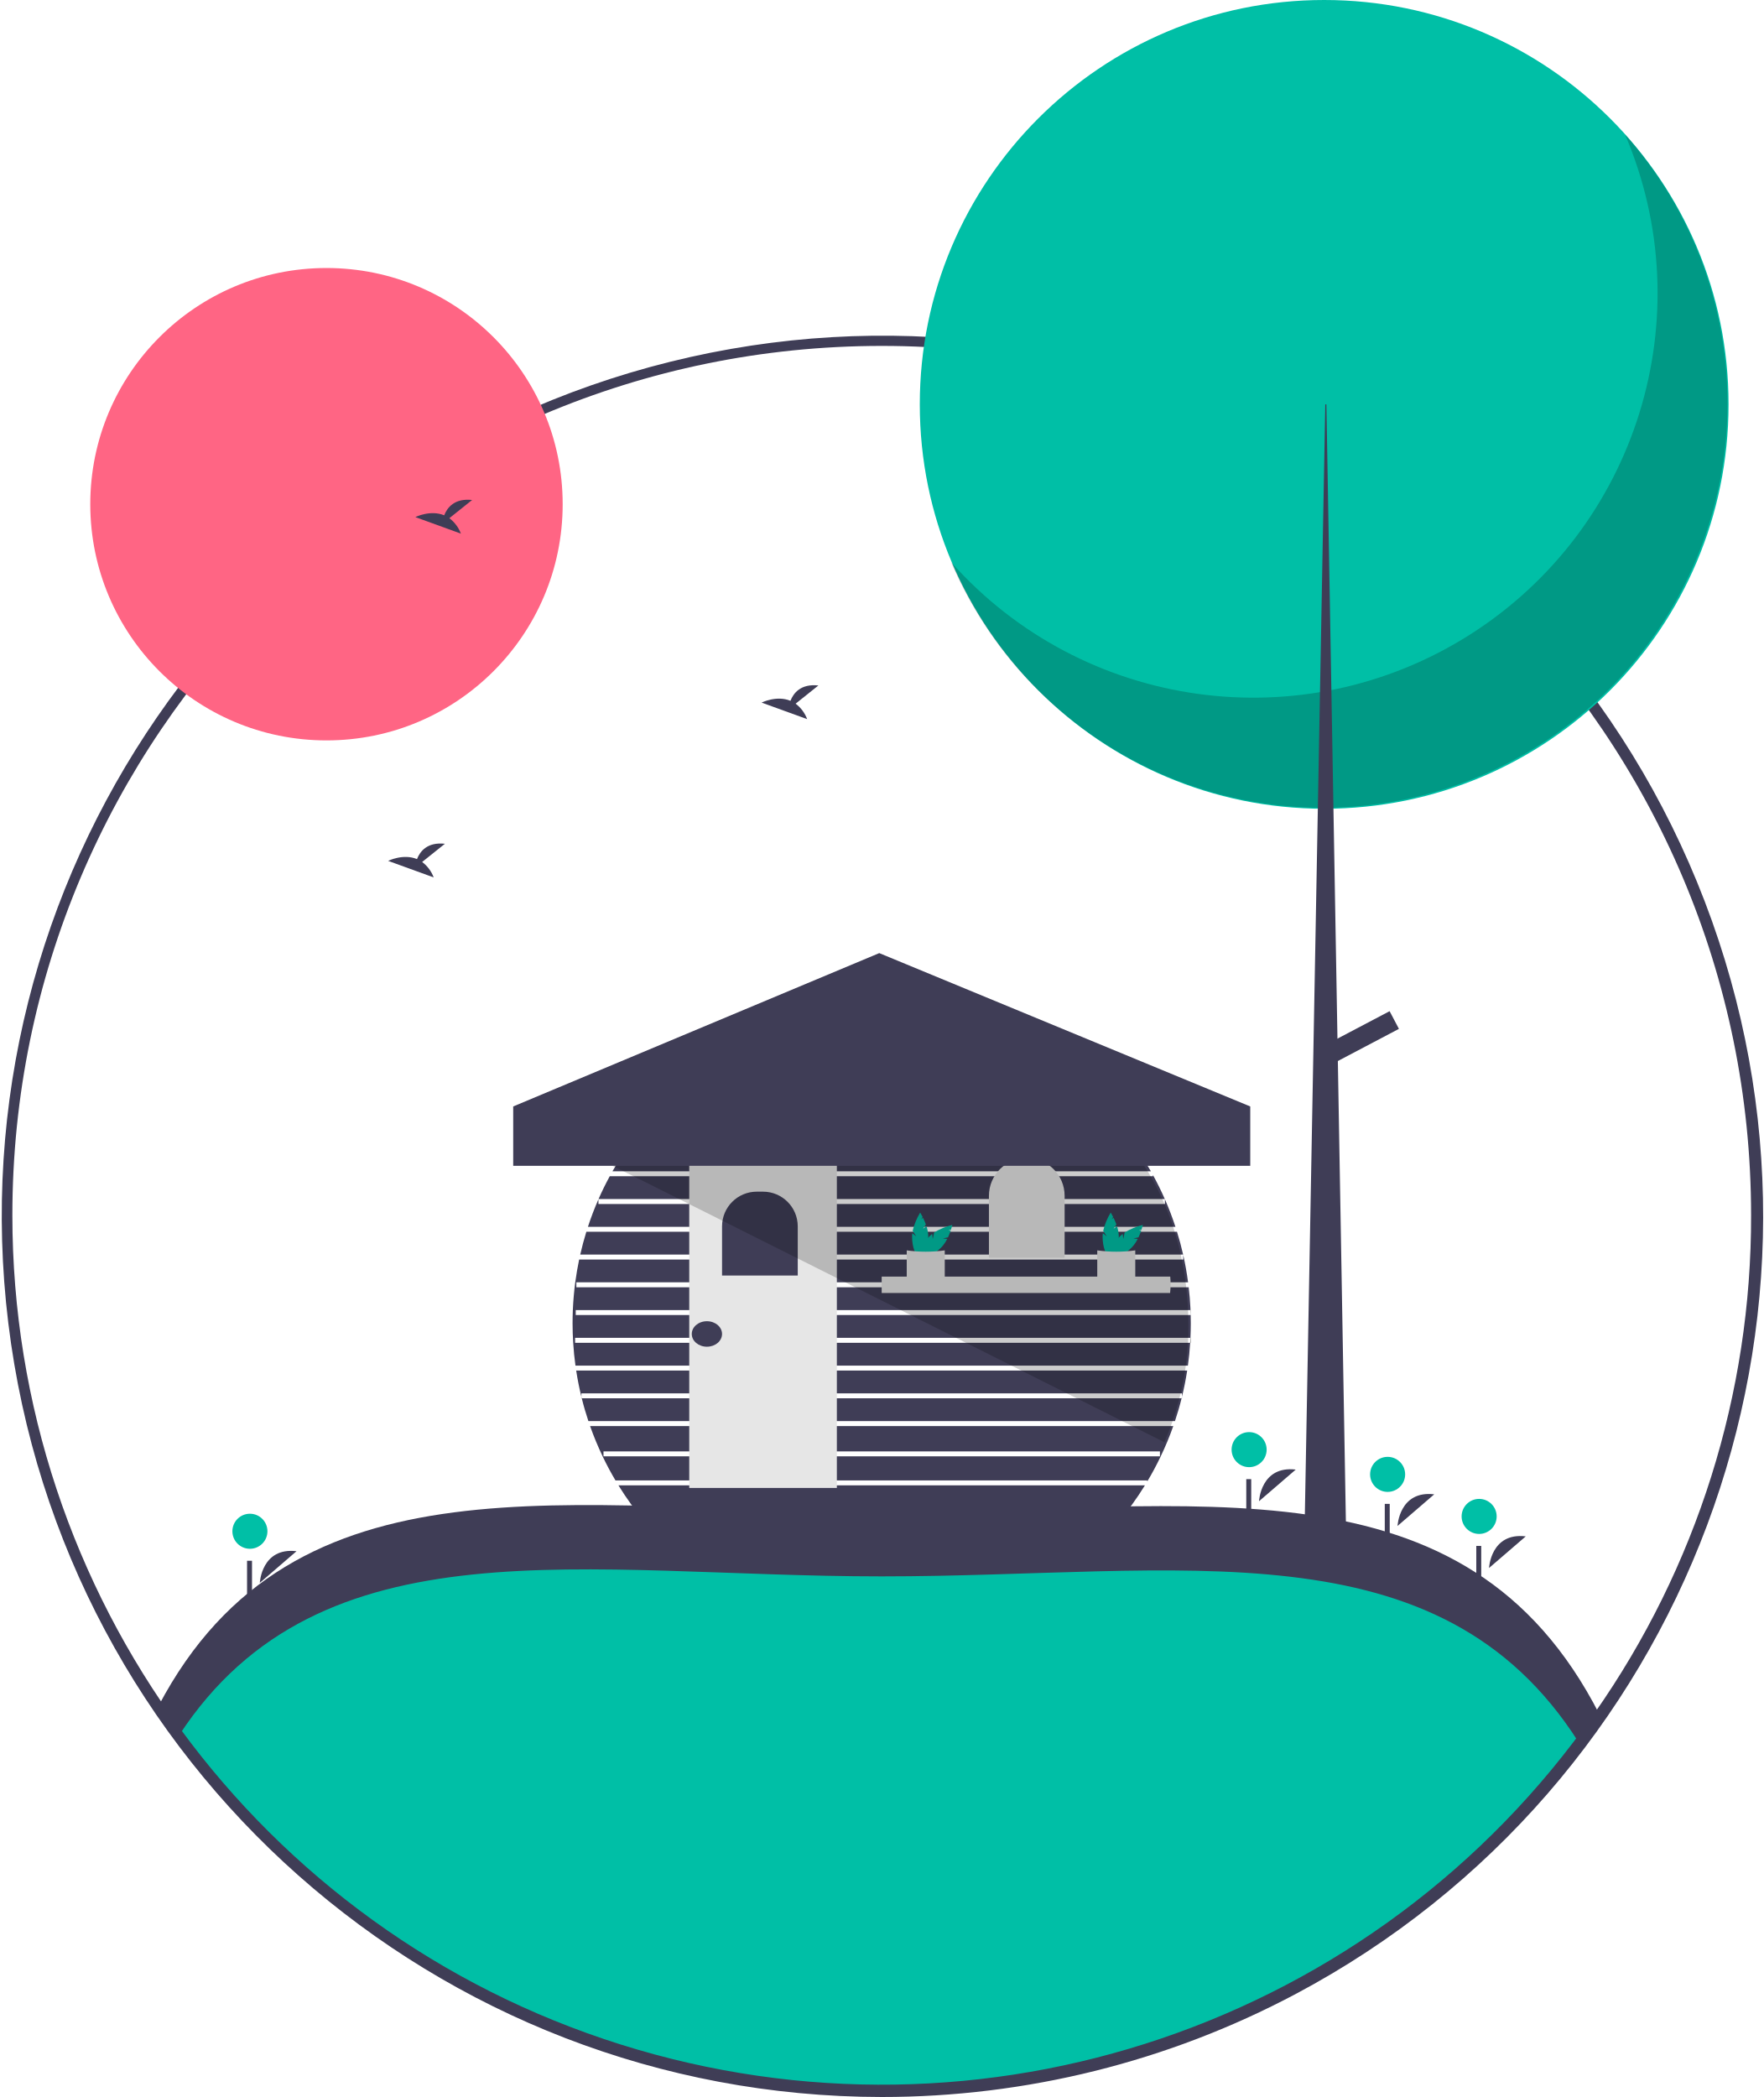
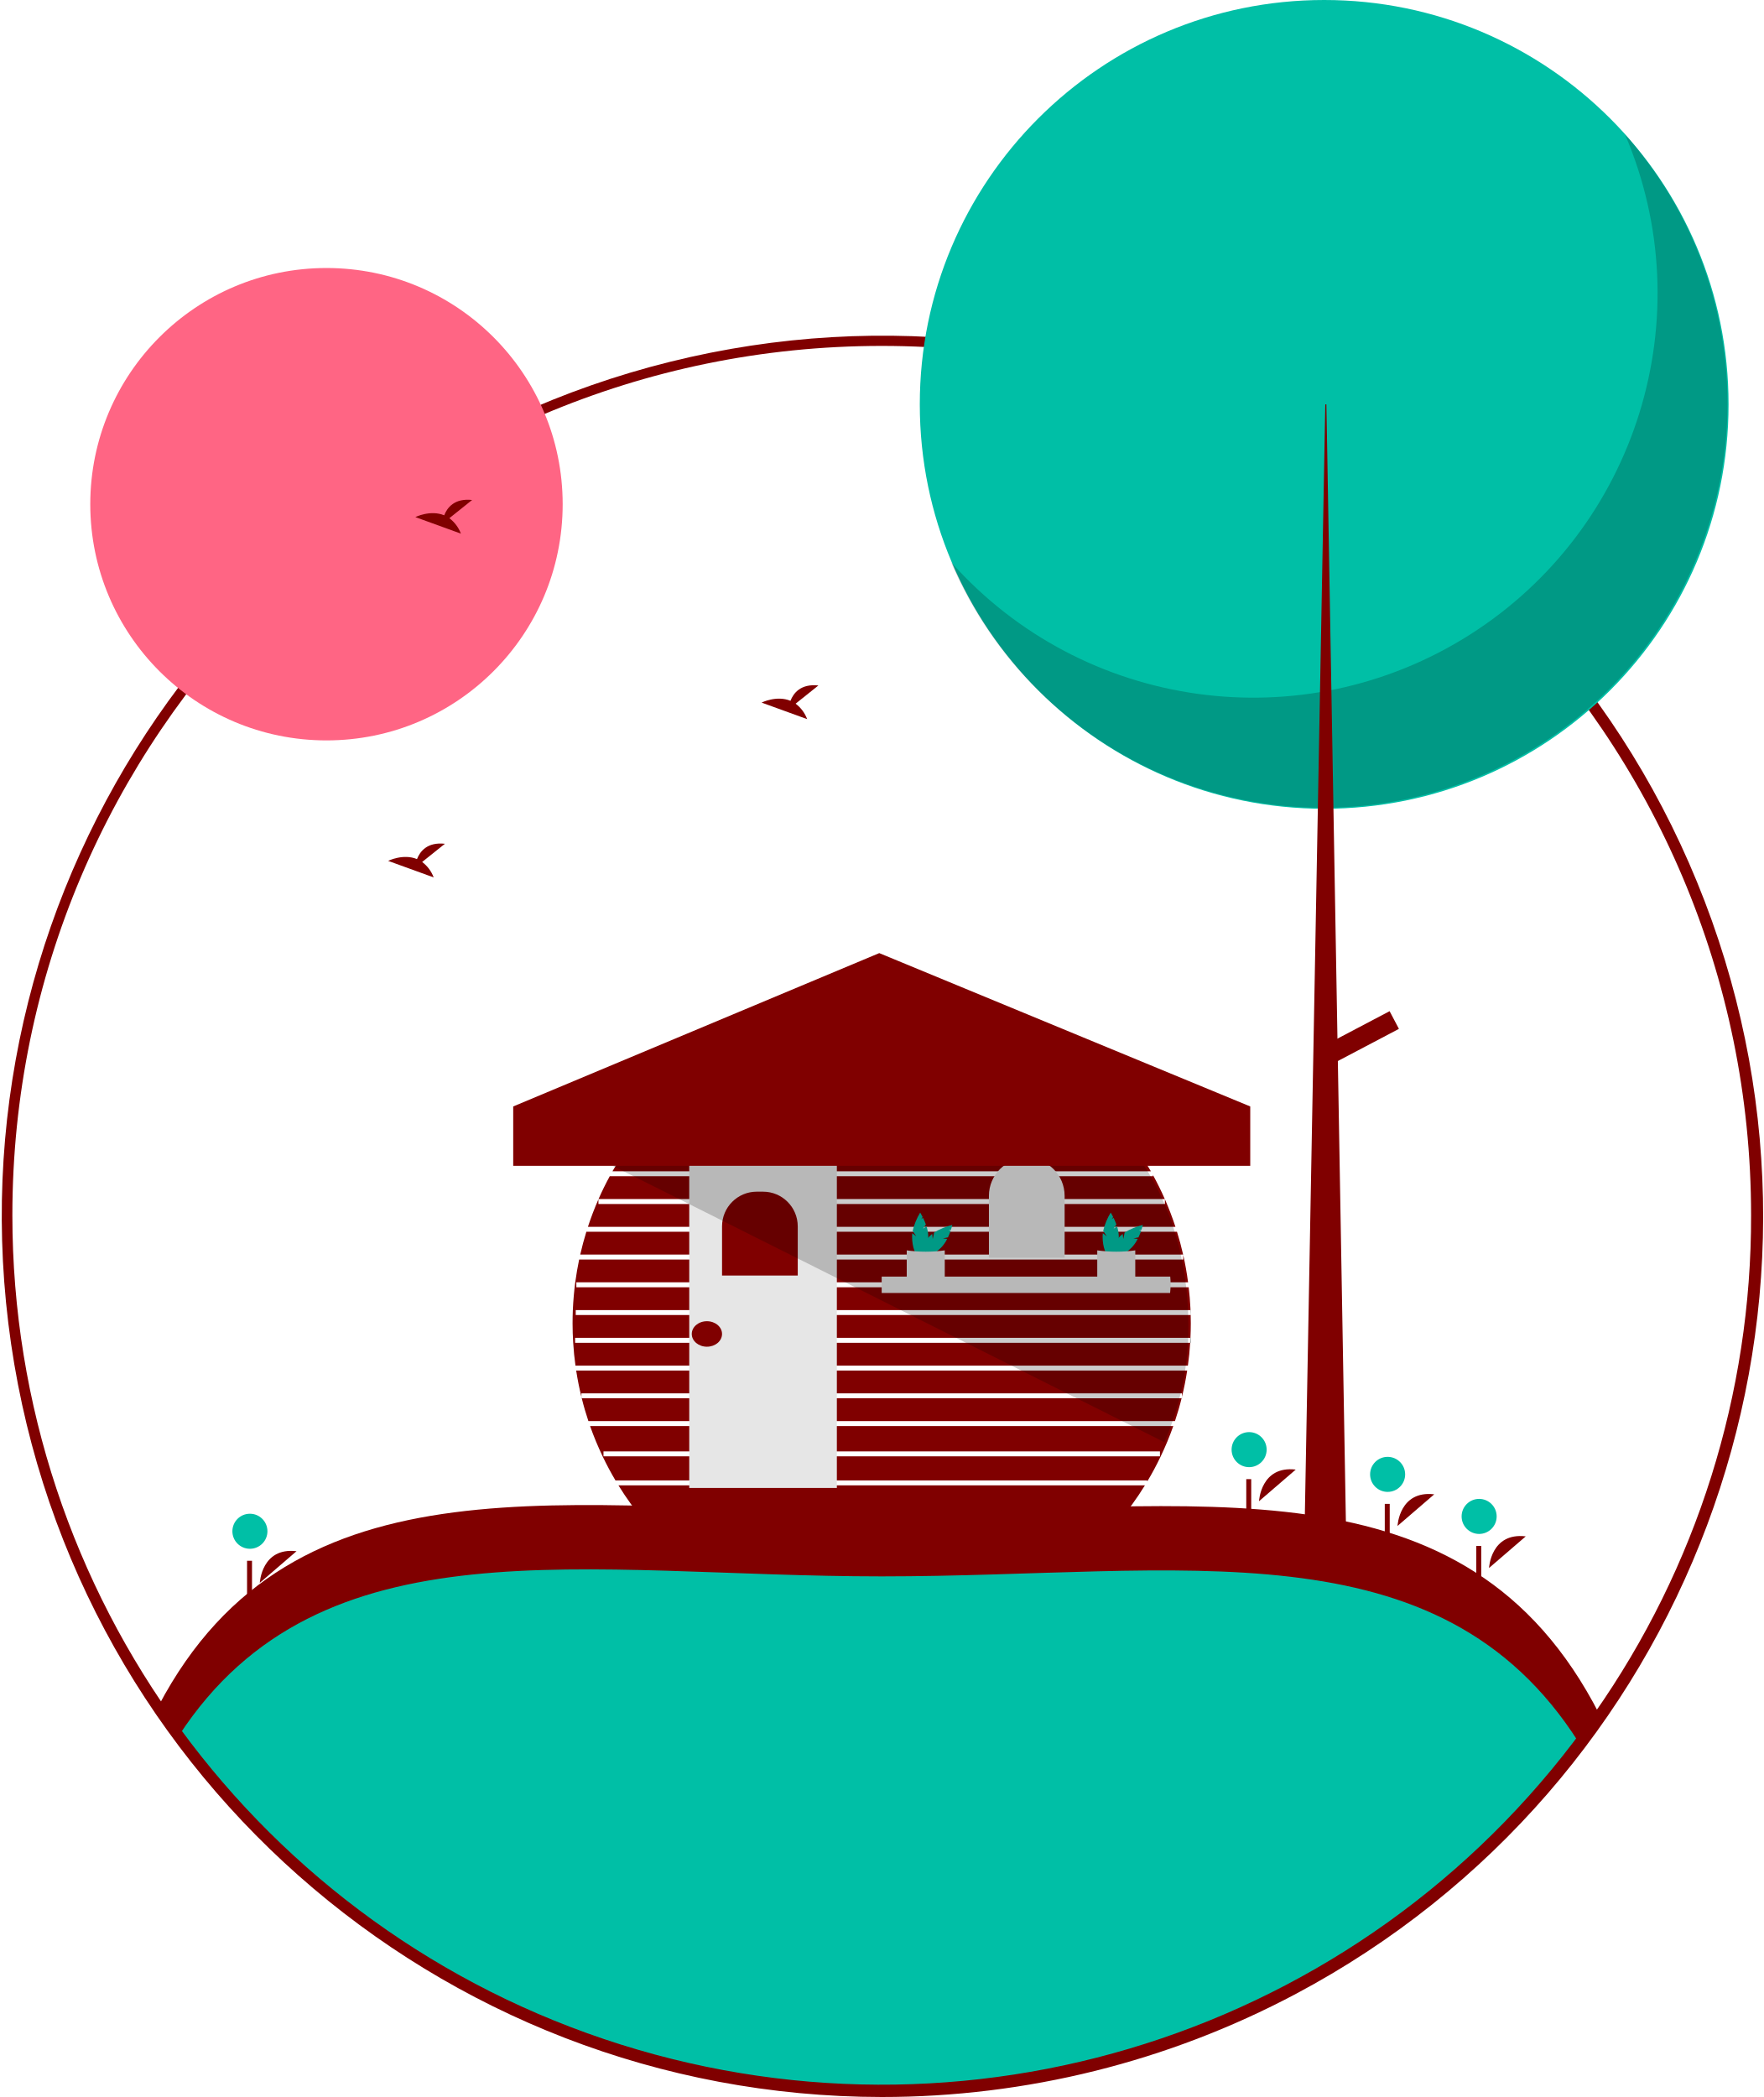
<svg xmlns="http://www.w3.org/2000/svg" data-name="Layer 1" width="713" height="847.86" viewBox="0 0 713 847.86">
-   <path d="M482.08,603.4a122.537,122.537,0,0,0,5.14,12.38v.01q2.355,4.92,5.12,9.59H707.36v.43q2.925-4.875,5.38-10.04a120.099,120.099,0,0,0,5.14-12.37Zm5.42,12.25v-2H712.49v2Zm16.76,26.54H695.7a125.032,125.032,0,0,0,10.71-14.81H493.55A125.041,125.041,0,0,0,504.26,642.191Z" transform="translate(-243.5 -26.81984)" fill="#3f3d56" />
-   <path d="M721.24,592.181c-.77,3.13-1.67,6.2-2.68,9.22H481.4c-1.01-3.02-1.91-6.09-2.68-9.22Z" transform="translate(-243.5 -26.81984)" fill="#3f3d56" />
-   <path d="M721.39,591.59v-1.41H478.57v1.41q-1.275-5.22-2.11-10.63H723.5Q722.675,586.361,721.39,591.59Z" transform="translate(-243.5 -26.81984)" fill="#3f3d56" />
-   <path d="M476.02,567.74v2H724.71c-.19,3.11-.49,6.18-.92,9.22H476.17c-.42-3.02-.73-6.08-.91-9.18-.18-2.62-.26-5.26-.26-7.93,0-1.8.04-3.59.11-5.37v-.02q.255-5.685.98-11.22v-.01q.63-4.635,1.57-9.16H721.9v-1.82q1.23,5.43,1.96,11.04H476.53v2H724.11q.495,4.185.7,8.44l.03.78H476.28v2H724.91c.04,1.11.05,2.22.05,3.34,0,1.98-.05,3.94-.14,5.89Z" transform="translate(-243.5 -26.81984)" fill="#3f3d56" />
-   <path d="M721.86,534.071H478.1q1.065-4.68,2.47-9.22H719.35v-.11C720.31,527.8,721.14,530.91,721.86,534.071Z" transform="translate(-243.5 -26.81984)" fill="#3f3d56" />
-   <path d="M718.75,522.85H481.21q1.86-5.7,4.25-11.14v1.91H714.5v-1.9Q716.885,517.15,718.75,522.85Z" transform="translate(-243.5 -26.81984)" fill="#3f3d56" />
-   <path d="M714.45,511.62H485.5q2.07-4.71,4.53-9.22H709.66v-.5Q712.27,506.641,714.45,511.62Z" transform="translate(-243.5 -26.81984)" fill="#3f3d56" />
-   <path d="M708.82,500.4H491.13a125.006,125.006,0,0,1,217.69,0Z" transform="translate(-243.5 -26.81984)" fill="#3f3d56" />
+   <path d="M482.08,603.4a122.537,122.537,0,0,0,5.14,12.38v.01q2.355,4.92,5.12,9.59H707.36v.43q2.925-4.875,5.38-10.04a120.099,120.099,0,0,0,5.14-12.37Zm5.42,12.25v-2H712.49v2Zm16.76,26.54H695.7a125.032,125.032,0,0,0,10.71-14.81H493.55A125.041,125.041,0,0,0,504.26,642.191Z" transform="translate(-243.5 -26.81984)" fill="#800000" />
+   <path d="M721.24,592.181c-.77,3.13-1.67,6.2-2.68,9.22H481.4c-1.01-3.02-1.91-6.09-2.68-9.22Z" transform="translate(-243.5 -26.81984)" fill="#800000" />
+   <path d="M721.39,591.59v-1.41H478.57v1.41q-1.275-5.22-2.11-10.63H723.5Q722.675,586.361,721.39,591.59Z" transform="translate(-243.5 -26.81984)" fill="#800000" />
+   <path d="M476.02,567.74v2H724.71c-.19,3.11-.49,6.18-.92,9.22H476.17c-.42-3.02-.73-6.08-.91-9.18-.18-2.62-.26-5.26-.26-7.93,0-1.8.04-3.59.11-5.37v-.02q.255-5.685.98-11.22v-.01q.63-4.635,1.57-9.16H721.9v-1.82q1.23,5.43,1.96,11.04H476.53v2H724.11q.495,4.185.7,8.44l.03.78H476.28v2H724.91c.04,1.11.05,2.22.05,3.34,0,1.98-.05,3.94-.14,5.89Z" transform="translate(-243.5 -26.81984)" fill="#800000" />
+   <path d="M721.86,534.071H478.1q1.065-4.68,2.47-9.22H719.35v-.11C720.31,527.8,721.14,530.91,721.86,534.071Z" transform="translate(-243.5 -26.81984)" fill="#800000" />
+   <path d="M718.75,522.85H481.21q1.86-5.7,4.25-11.14v1.91H714.5v-1.9Q716.885,517.15,718.75,522.85Z" transform="translate(-243.5 -26.81984)" fill="#800000" />
+   <path d="M714.45,511.62H485.5q2.07-4.71,4.53-9.22H709.66v-.5Q712.27,506.641,714.45,511.62Z" transform="translate(-243.5 -26.81984)" fill="#800000" />
+   <path d="M708.82,500.4H491.13a125.006,125.006,0,0,1,217.69,0Z" transform="translate(-243.5 -26.81984)" fill="#800000" />
  <path d="M478.57,591.59a5.653,5.653,0,0,0,.15.59h-.15Z" transform="translate(-243.5 -26.81984)" opacity="0.5" />
  <path d="M721.39,591.59v.59h-.15A5.666,5.666,0,0,0,721.39,591.59Z" transform="translate(-243.5 -26.81984)" opacity="0.5" />
  <path d="M724.96,567.74v2h-.25c.02-.25.04-.5.05-.75.02-.42.04-.83.06-1.25Z" transform="translate(-243.5 -26.81984)" opacity="0.5" />
  <path d="M724.96,556.51v2h-.05c-.01-.67-.04-1.33-.07-2Z" transform="translate(-243.5 -26.81984)" opacity="0.5" />
  <path d="M721.9,534.071v.18c-.01-.06-.03-.12-.04-.18Z" transform="translate(-243.5 -26.81984)" opacity="0.5" />
  <path d="M485.46,511.62h.04a.357.357,0,0,1-.04.09Z" transform="translate(-243.5 -26.81984)" opacity="0.5" />
  <path d="M714.5,511.62v.1a.935.935,0,0,0-.05-.1Z" transform="translate(-243.5 -26.81984)" opacity="0.5" />
  <rect x="254.71" y="462.358" width="203.539" height="2" opacity="0.5" />
  <rect x="263.127" y="451.135" width="187.214" height="2" opacity="0.5" />
  <rect x="274.605" y="439.912" width="163.749" height="2" opacity="0.5" />
  <rect x="530.603" y="455.637" width="136.203" height="2" transform="translate(-244.3907 -25.64963) rotate(-0.11191)" opacity="0.5" />
  <rect x="278.674" y="469.361" width="59.684" height="132.248" fill="#e6e6e6" />
-   <path d="M305.978,481.813h2.527a14.04,14.04,0,0,1,14.04,14.04v19.88a0,0,0,0,1,0,0H291.937a0,0,0,0,1,0,0V495.853A14.04,14.04,0,0,1,305.978,481.813Z" fill="#3f3d56" />
+   <path d="M305.978,481.813h2.527a14.04,14.04,0,0,1,14.04,14.04v19.88a0,0,0,0,1,0,0H291.937a0,0,0,0,1,0,0V495.853A14.04,14.04,0,0,1,305.978,481.813Z" fill="#800000" />
  <path d="M415.144,468.204h0a15.304,15.304,0,0,1,15.304,15.304v24.996a0,0,0,0,1,0,0H399.84a0,0,0,0,1,0,0v-24.996A15.304,15.304,0,0,1,415.144,468.204Z" fill="#e6e6e6" />
  <path d="M716.798,546.036a31.95,31.95,0,0,1-.199,3.571H599.98V542.975H716.65Q716.795,544.498,716.798,546.036Z" transform="translate(-243.5 -26.81984)" fill="#e6e6e6" />
  <path d="M616.715,523.649l1.134-1.752a26.267,26.267,0,0,0-1.163-2.723l-.733.592.58-.897c-.553-1.089-.988-1.775-.988-1.775a25.173,25.173,0,0,0-3.033,7.376l1.455,2.248-1.61-1.301a10.627,10.627,0,0,0-.088,1.333c0,4.493,1.467,8.135,3.277,8.135s3.277-3.642,3.277-8.135a13.991,13.991,0,0,0-.75-4.198Z" transform="translate(-243.5 -26.81984)" fill="#00bfa6" />
  <path d="M624.739,527.544l2.041-.437a26.267,26.267,0,0,0,1.103-2.748l-.937-.1,1.045-.224c.379-1.161.556-1.954.556-1.954a25.173,25.173,0,0,0-7.361,3.071l-.561,2.618-.219-2.059a10.628,10.628,0,0,0-1.005.88c-3.177,3.177-4.715,6.79-3.435,8.069s4.893-.258,8.069-3.435a13.991,13.991,0,0,0,2.438-3.498Z" transform="translate(-243.5 -26.81984)" fill="#00bfa6" />
  <path d="M625.485,544.928c-4.732.303-9.887-.018-15.372,0V532.371a55.407,55.407,0,0,0,15.372,0Z" transform="translate(-243.5 -26.81984)" fill="#e6e6e6" />
  <path d="M693.744,523.649l1.134-1.752a26.267,26.267,0,0,0-1.163-2.723l-.733.592.58-.897c-.553-1.089-.988-1.775-.988-1.775a25.173,25.173,0,0,0-3.033,7.376l1.455,2.248-1.61-1.301a10.627,10.627,0,0,0-.088,1.333c0,4.493,1.467,8.135,3.277,8.135s3.277-3.642,3.277-8.135a13.991,13.991,0,0,0-.75-4.198Z" transform="translate(-243.5 -26.81984)" fill="#00bfa6" />
  <path d="M701.768,527.544l2.041-.437a26.267,26.267,0,0,0,1.103-2.748l-.937-.1,1.045-.224c.379-1.161.556-1.954.556-1.954a25.173,25.173,0,0,0-7.361,3.071l-.561,2.618-.219-2.059a10.628,10.628,0,0,0-1.005.88c-3.177,3.177-4.715,6.79-3.435,8.069s4.893-.258,8.069-3.435a13.991,13.991,0,0,0,2.438-3.498Z" transform="translate(-243.5 -26.81984)" fill="#00bfa6" />
  <path d="M702.513,544.928c-4.732.303-9.887-.018-15.372,0V532.371a55.407,55.407,0,0,0,15.372,0Z" transform="translate(-243.5 -26.81984)" fill="#e6e6e6" />
-   <ellipse cx="285.816" cy="539.349" rx="6.121" ry="5.153" fill="#3f3d56" />
+   <ellipse cx="285.816" cy="539.349" rx="6.121" ry="5.153" fill="#800000" />
  <path d="M890.19,720.98c-64.01,91.42-170.12,151.2-290.19,151.2-121.51,0-228.72-61.22-292.47-154.5,54.9-104.35,166.37-78.5,292.47-78.5C727.42,639.181,835.87,614.84,890.19,720.98Z" transform="translate(-243.5 -26.81984)" fill="#00bfa6" />
-   <path d="M600,664.181c121.207,0,225.245-22.015,281.858,67.196q4.273-5.614,8.332-11.396c-54.32-106.14-162.77-81.8-290.19-81.8-126.1,0-237.57-25.85-292.47,78.5q4.071,5.957,8.382,11.732C373.276,640.784,480.013,664.181,600,664.181Z" transform="translate(-243.5 -26.81984)" fill="#3f3d56" />
-   <path d="M600,874.68a356.041,356.041,0,1,1,167.295-41.605A356.627,356.627,0,0,1,600,874.68Zm0-710a353.5,353.5,0,1,0,165.885,665.746A356.518,356.518,0,0,0,889.781,720.689a354.039,354.039,0,0,0,35.937-340.105h0A353.211,353.211,0,0,0,600,164.68Z" transform="translate(-243.5 -26.81984)" fill="#3f3d56" />
-   <path d="M600,872.68a354.419,354.419,0,0,1-354.5-354.5C245.5,322.708,404.528,163.68,600,163.68c195.472,0,354.5,159.028,354.5,354.5a352.229,352.229,0,0,1-63.901,203.091h0A355.097,355.097,0,0,1,600,872.68Zm0-706c-193.818,0-351.5,157.682-351.5,351.5A351.527,351.527,0,0,0,888.142,719.55h0A349.248,349.248,0,0,0,951.5,518.18C951.5,324.362,793.817,166.68,600,166.68Z" transform="translate(-243.5 -26.81984)" fill="#3f3d56" />
+   <path d="M600,664.181c121.207,0,225.245-22.015,281.858,67.196q4.273-5.614,8.332-11.396c-54.32-106.14-162.77-81.8-290.19-81.8-126.1,0-237.57-25.85-292.47,78.5q4.071,5.957,8.382,11.732C373.276,640.784,480.013,664.181,600,664.181Z" transform="translate(-243.5 -26.81984)" fill="#800000" />
+   <path d="M600,874.68a356.041,356.041,0,1,1,167.295-41.605A356.627,356.627,0,0,1,600,874.68Zm0-710a353.5,353.5,0,1,0,165.885,665.746A356.518,356.518,0,0,0,889.781,720.689a354.039,354.039,0,0,0,35.937-340.105h0A353.211,353.211,0,0,0,600,164.68Z" transform="translate(-243.5 -26.81984)" fill="#800000" />
+   <path d="M600,872.68a354.419,354.419,0,0,1-354.5-354.5C245.5,322.708,404.528,163.68,600,163.68c195.472,0,354.5,159.028,354.5,354.5a352.229,352.229,0,0,1-63.901,203.091h0A355.097,355.097,0,0,1,600,872.68Zm0-706c-193.818,0-351.5,157.682-351.5,351.5A351.527,351.527,0,0,0,888.142,719.55h0A349.248,349.248,0,0,0,951.5,518.18C951.5,324.362,793.817,166.68,600,166.68Z" transform="translate(-243.5 -26.81984)" fill="#800000" />
  <circle cx="132" cy="203.861" r="95.5" fill="#ff6584" />
  <circle cx="535.391" cy="163.5" r="163.5" fill="#00bfa6" />
  <path d="M900.512,81.115A163.513,163.513,0,0,1,628.073,254.158,163.514,163.514,0,1,0,900.512,81.115Z" transform="translate(-243.5 -26.81984)" opacity="0.2" />
-   <polygon points="535.84 163.5 536.289 163.5 544.374 627.049 527.306 627.049 535.84 163.5" fill="#3f3d56" />
-   <rect x="789.671" y="431.078" width="8.085" height="30.544" transform="translate(575.4112 -490.7306) rotate(62.23413)" fill="#3f3d56" />
-   <path d="M752.544,633.793s.691-14.47,14.847-12.788" transform="translate(-243.5 -26.81984)" fill="#3f3d56" />
+   <polygon points="535.84 163.5 536.289 163.5 544.374 627.049 527.306 627.049 535.84 163.5" fill="#800000" />
+   <rect x="789.671" y="431.078" width="8.085" height="30.544" transform="translate(575.4112 -490.7306) rotate(62.23413)" fill="#800000" />
+   <path d="M752.544,633.793s.691-14.47,14.847-12.788" transform="translate(-243.5 -26.81984)" fill="#800000" />
  <circle cx="505.044" cy="586.118" r="7.085" fill="#00bfa6" />
-   <rect x="503.891" y="598.049" width="2" height="14" fill="#3f3d56" />
-   <path d="M845.544,660.793s.691-14.47,14.847-12.788" transform="translate(-243.5 -26.81984)" fill="#3f3d56" />
+   <rect x="503.891" y="598.049" width="2" height="14" fill="#800000" />
+   <path d="M845.544,660.793s.691-14.47,14.847-12.788" transform="translate(-243.5 -26.81984)" fill="#800000" />
  <circle cx="598.044" cy="613.118" r="7.085" fill="#00bfa6" />
-   <rect x="596.891" y="625.049" width="2" height="14" fill="#3f3d56" />
-   <path d="M348.544,666.793s.691-14.47,14.847-12.788" transform="translate(-243.5 -26.81984)" fill="#3f3d56" />
+   <rect x="596.891" y="625.049" width="2" height="14" fill="#800000" />
+   <path d="M348.544,666.793s.691-14.47,14.847-12.788" transform="translate(-243.5 -26.81984)" fill="#800000" />
  <circle cx="101.044" cy="619.118" r="7.085" fill="#00bfa6" />
-   <rect x="99.891" y="631.049" width="2" height="14" fill="#3f3d56" />
-   <path d="M808.544,643.793s.691-14.47,14.847-12.788" transform="translate(-243.5 -26.81984)" fill="#3f3d56" />
+   <rect x="99.891" y="631.049" width="2" height="14" fill="#800000" />
+   <path d="M808.544,643.793s.691-14.47,14.847-12.788" transform="translate(-243.5 -26.81984)" fill="#800000" />
  <circle cx="561.044" cy="596.118" r="7.085" fill="#00bfa6" />
-   <rect x="559.891" y="608.049" width="2" height="14" fill="#3f3d56" />
-   <path d="M425.185,236.335l9.206-7.363c-7.151-.789-10.09,3.111-11.292,6.198-5.587-2.32-11.669.72-11.669.72l18.419,6.687A13.938,13.938,0,0,0,425.185,236.335Z" transform="translate(-243.5 -26.81984)" fill="#3f3d56" />
-   <path d="M565.185,311.335l9.206-7.363c-7.151-.789-10.09,3.111-11.292,6.198-5.587-2.32-11.669.72-11.669.72l18.419,6.687A13.938,13.938,0,0,0,565.185,311.335Z" transform="translate(-243.5 -26.81984)" fill="#3f3d56" />
-   <path d="M414.185,375.335l9.206-7.363c-7.151-.789-10.09,3.111-11.292,6.198-5.587-2.32-11.669.72-11.669.72l18.419,6.687A13.938,13.938,0,0,0,414.185,375.335Z" transform="translate(-243.5 -26.81984)" fill="#3f3d56" />
+   <rect x="559.891" y="608.049" width="2" height="14" fill="#800000" />
+   <path d="M425.185,236.335l9.206-7.363c-7.151-.789-10.09,3.111-11.292,6.198-5.587-2.32-11.669.72-11.669.72l18.419,6.687A13.938,13.938,0,0,0,425.185,236.335Z" transform="translate(-243.5 -26.81984)" fill="#800000" />
+   <path d="M565.185,311.335l9.206-7.363c-7.151-.789-10.09,3.111-11.292,6.198-5.587-2.32-11.669.72-11.669.72l18.419,6.687A13.938,13.938,0,0,0,565.185,311.335Z" transform="translate(-243.5 -26.81984)" fill="#800000" />
+   <path d="M414.185,375.335l9.206-7.363c-7.151-.789-10.09,3.111-11.292,6.198-5.587-2.32-11.669.72-11.669.72l18.419,6.687A13.938,13.938,0,0,0,414.185,375.335Z" transform="translate(-243.5 -26.81984)" fill="#800000" />
  <path d="M724,563.181a116.421,116.421,0,0,1-9.73,46.75L506.9,506.01l-15.77-7.83,21.37-1.17,185.21-10.12C715.34,507.37,724,534.03,724,563.181Z" transform="translate(-243.5 -26.81984)" opacity="0.2" />
-   <polygon points="505.5 471.361 207.5 471.361 207.5 447.361 355.5 385.361 505.5 447.361 505.5 471.361" fill="#3f3d56" />
+   <polygon points="505.5 471.361 207.5 471.361 207.5 447.361 355.5 385.361 505.5 447.361 505.5 471.361" fill="#800000" />
</svg>
